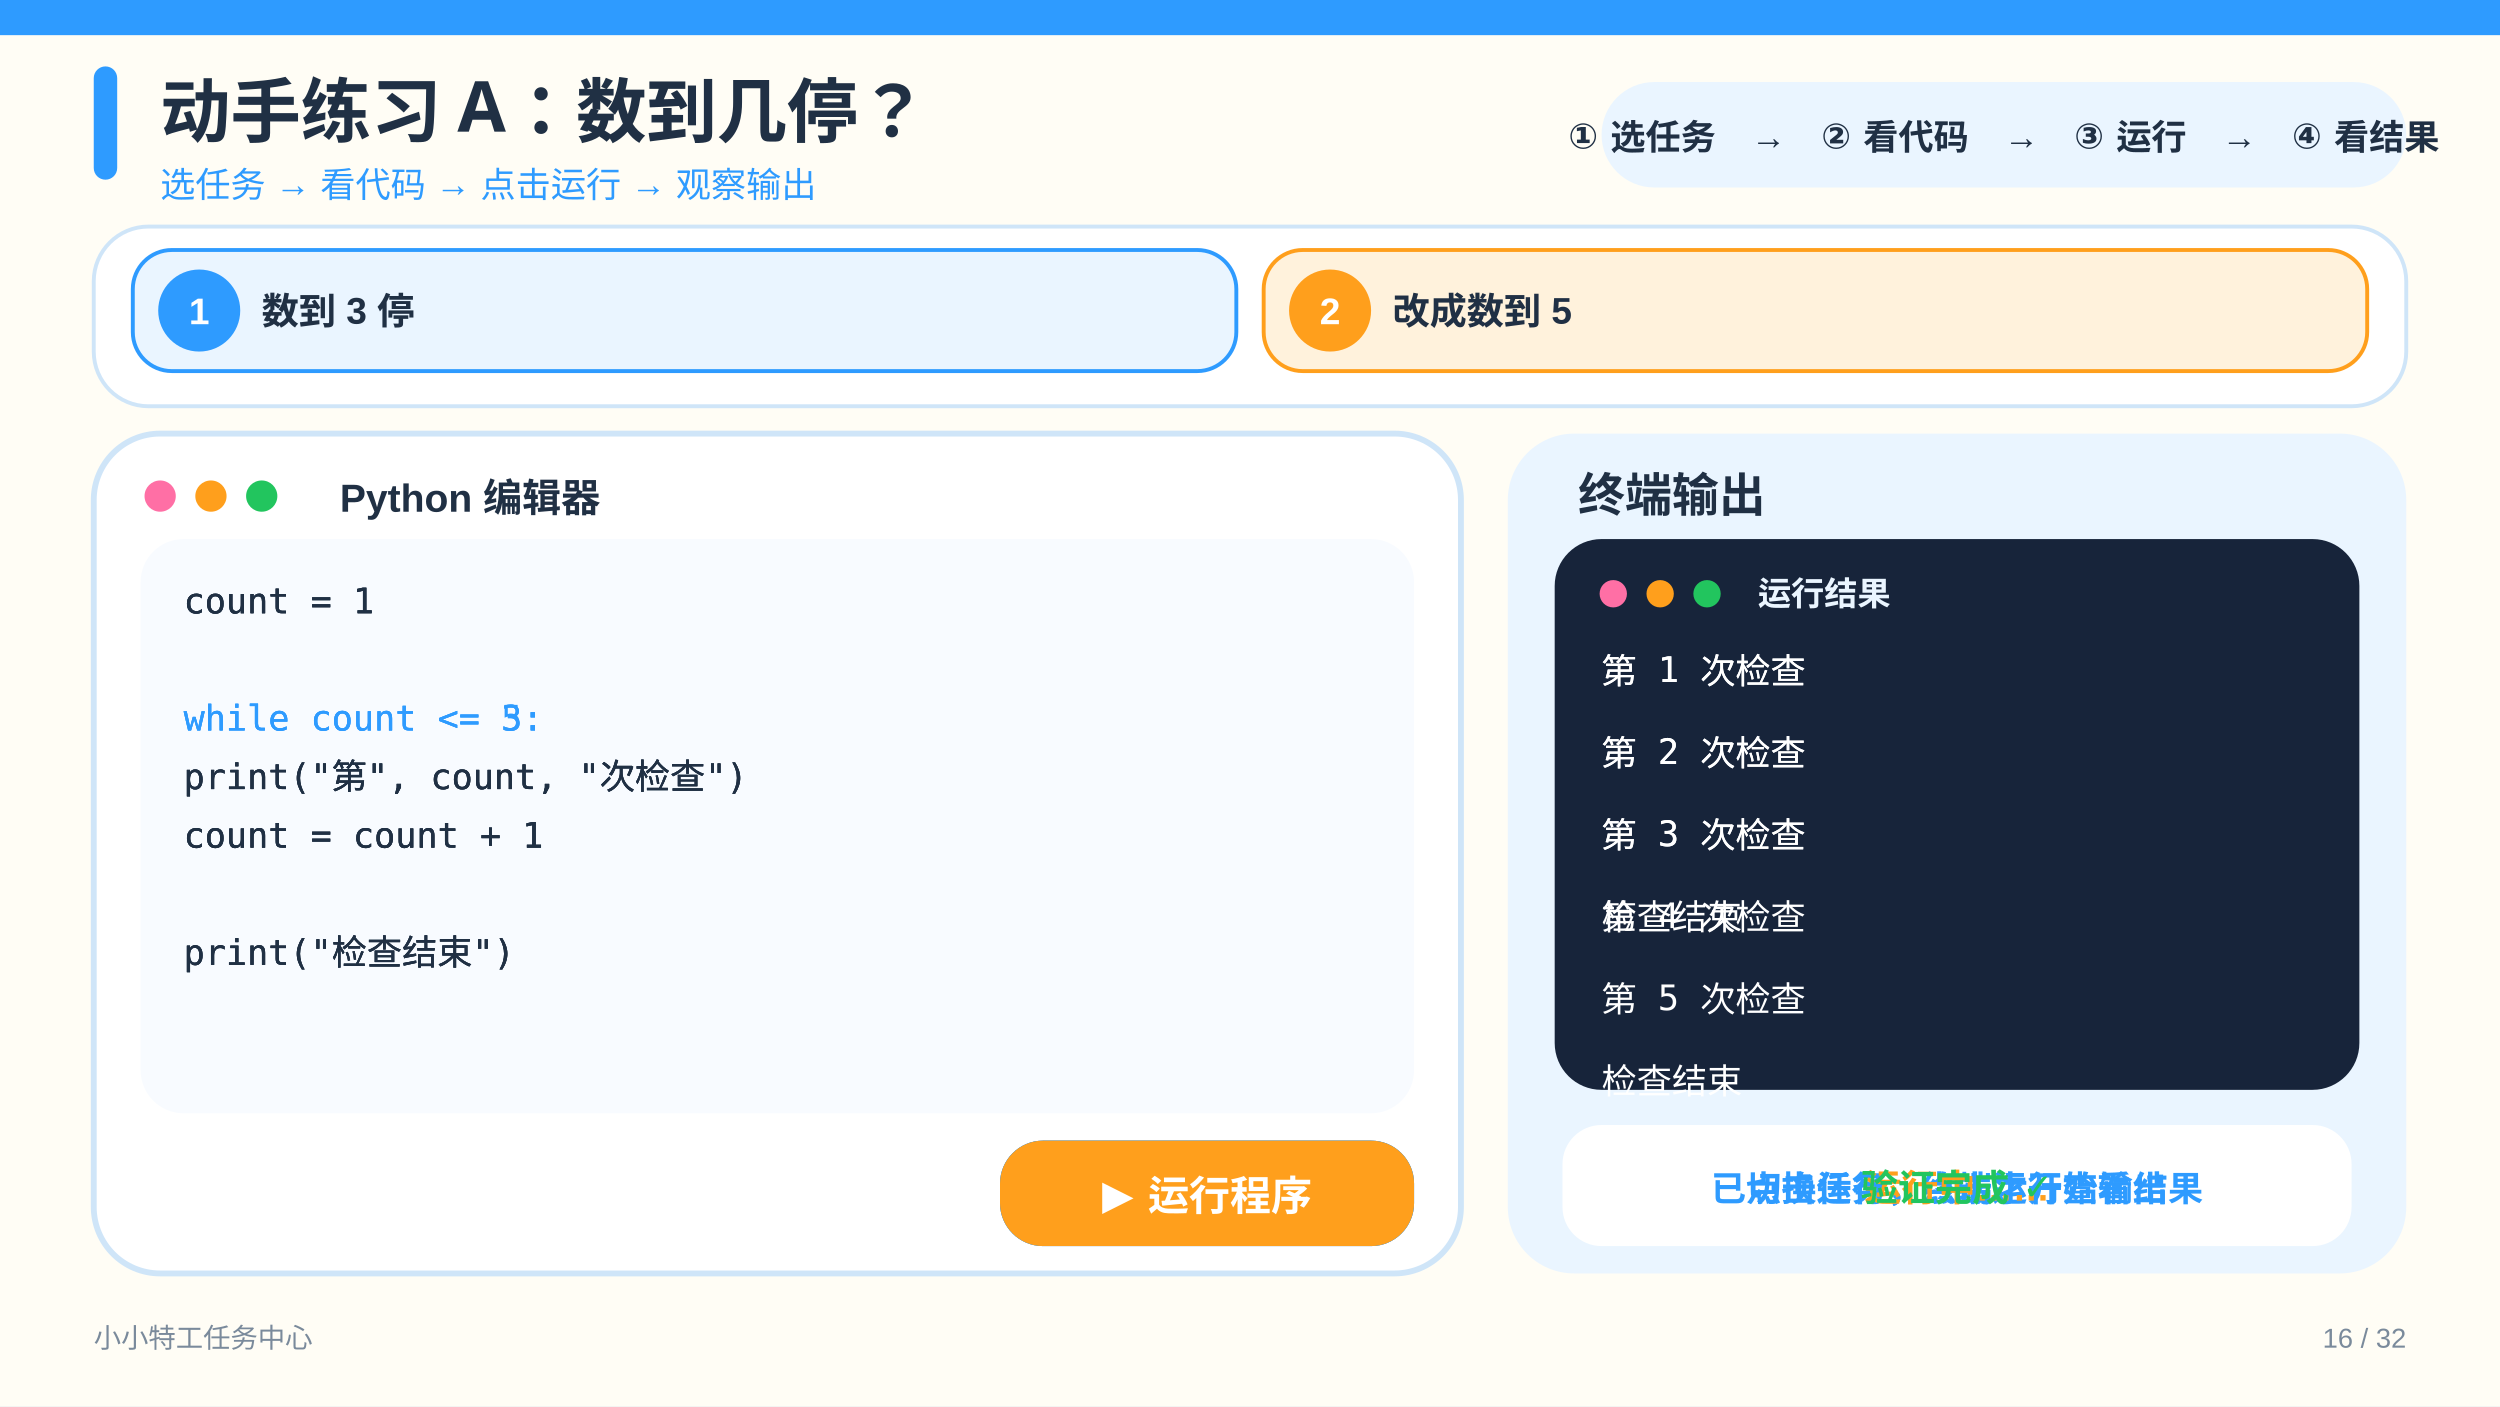
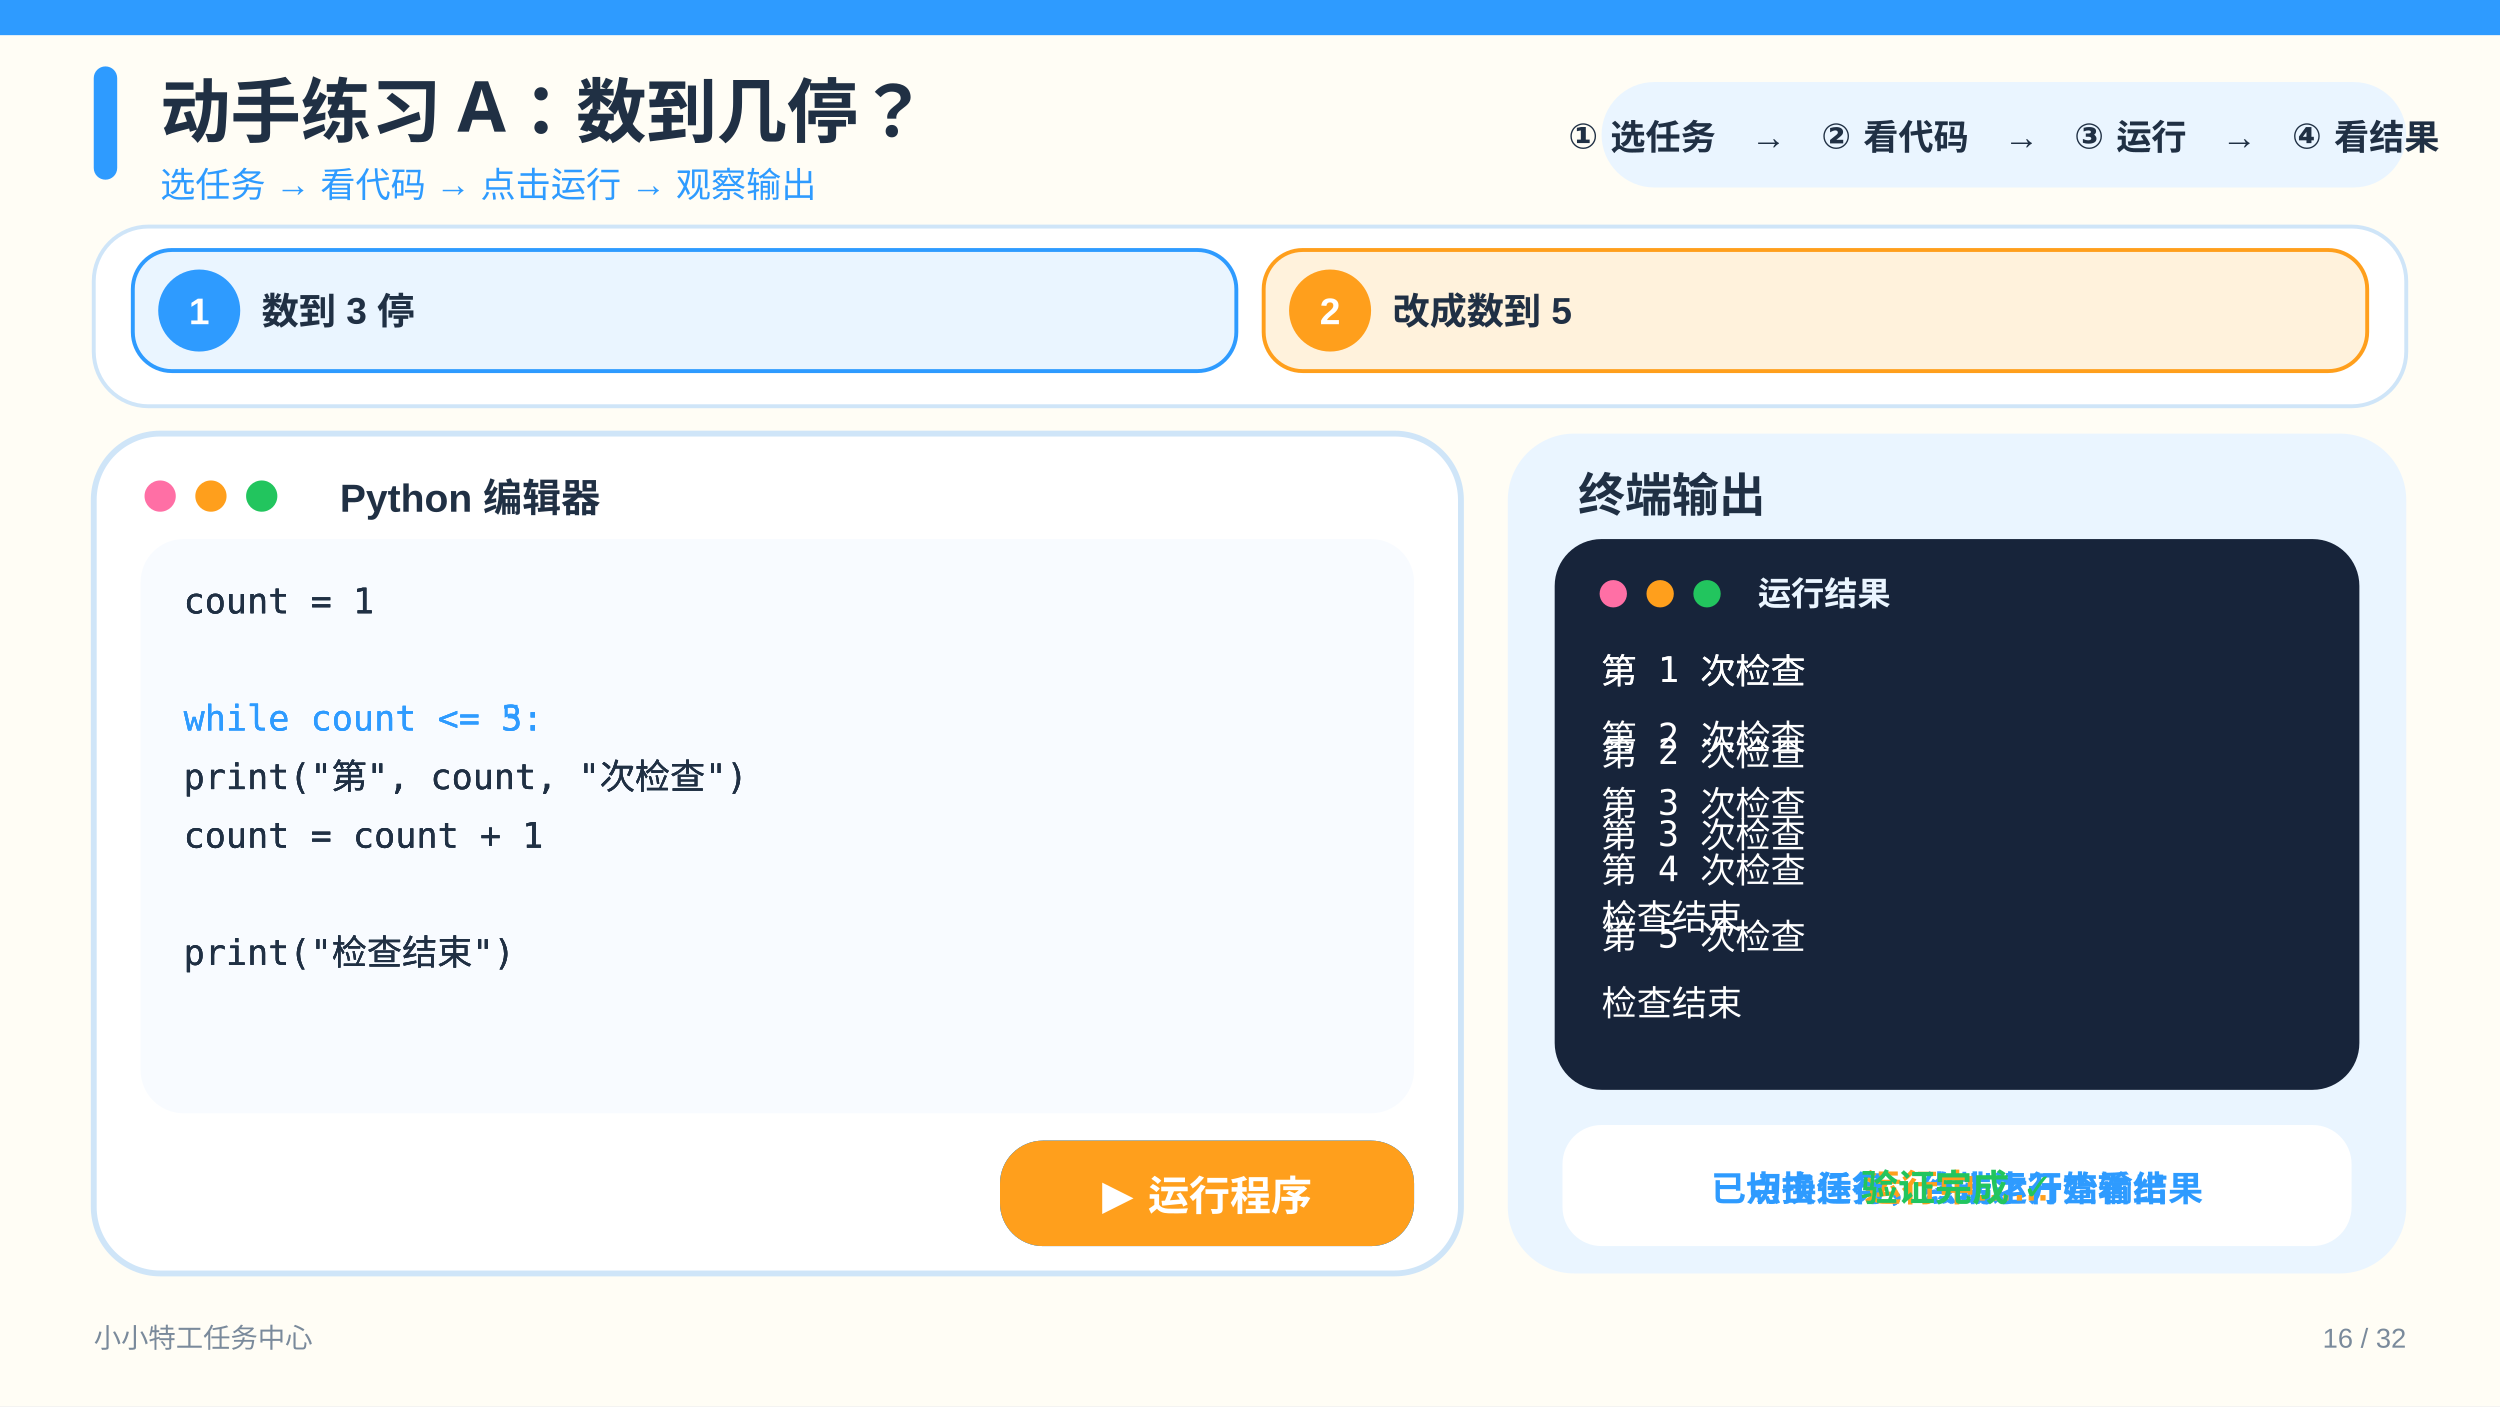
<svg xmlns="http://www.w3.org/2000/svg" viewBox="0 0 1280 720" data-pptx-page-role="content" font-family="Microsoft YaHei, Arial, sans-serif">
  <rect id="background" data-pptx-role="background" width="1280" height="720" fill="#FFFDF5" />
  <rect id="console-top-band" data-pptx-role="decoration" x="0" y="0" width="1280" height="18" fill="#2E9BFF" />
-   <g id="console-header" data-pptx-bounds="48 30 1184 82">
+   <g id="console-header" data-pptx-bounds="48 30 1192 82">
    <rect x="48" y="34" width="12" height="58" rx="6" fill="#2E9BFF" />
    <text x="82" y="70" font-family="YouYuan, Microsoft YaHei, sans-serif" font-size="36" font-weight="700" fill="#203044">动手练习 A：数到几停？</text>
    <text x="82" y="101" font-size="18" fill="#2E9BFF">选任务 → 看代码 → 点击运行 → 观察输出</text>
    <rect x="820" y="42" width="412" height="54" rx="27" fill="#EAF5FF" />
    <text x="1026" y="76" text-anchor="middle" font-size="18" font-weight="700" fill="#203044">① 选任务　→　② 看代码　→　③ 运行　→　④ 看结果</text>
  </g>
  <g id="task-panel" data-pptx-role="decoration" data-pptx-bounds="48 116 1184 92">
    <rect x="48" y="116" width="1184" height="92" rx="28" fill="#FFFFFF" stroke="#CFE5F8" stroke-width="2" />
  </g>
  <g id="task-1-button" data-pptx-bounds="68.0 128 565.0 62" data-pptx-role="decoration">
    <rect x="68.0" y="128" width="565.0" height="62" rx="20" fill="#EAF5FF" stroke="#2E9BFF" stroke-width="2" />
    <circle cx="102.0" cy="159" r="21" fill="#2E9BFF" />
    <text x="102.0" y="166" text-anchor="middle" font-size="19" font-weight="700" fill="#FFFFFF">1</text>
    <text x="134.0" y="166" font-size="19" font-weight="700" fill="#203044">数到 3 停</text>
  </g>
  <g id="task-2-button" data-pptx-bounds="647.0 128 565.0 62" data-pptx-role="decoration">
    <rect x="647.0" y="128" width="565.0" height="62" rx="20" fill="#FFF2DC" stroke="#FF9F1C" stroke-width="2" />
    <circle cx="681.0" cy="159" r="21" fill="#FF9F1C" />
    <text x="681.0" y="166" text-anchor="middle" font-size="19" font-weight="700" fill="#FFFFFF">2</text>
    <text x="713.0" y="166" font-size="19" font-weight="700" fill="#203044">改成数到 5</text>
  </g>
  <g id="task-1-hit" data-pptx-bounds="68 128 565 62" data-pptx-role="decoration">
    <rect x="68.0" y="128" width="565.0" height="62" rx="20" fill="#FFFFFF" fill-opacity="0.001" />
  </g>
  <g id="task-2-hit" data-pptx-bounds="647 128 565 62" data-pptx-role="decoration">
    <rect x="647.0" y="128" width="565.0" height="62" rx="20" fill="#FFFFFF" fill-opacity="0.001" />
  </g>
  <g id="editor-shell" data-pptx-bounds="48 222 700 430">
    <rect x="48" y="222" width="700" height="430" rx="34" fill="#FFFFFF" stroke="#CFE5F8" stroke-width="3" />
    <circle cx="82" cy="254" r="8" fill="#FF6FA5" />
    <circle cx="108" cy="254" r="8" fill="#FF9F1C" />
    <circle cx="134" cy="254" r="8" fill="#22C55E" />
    <text x="174" y="262" font-size="20" font-weight="700" fill="#203044">Python 编辑器</text>
    <rect x="72" y="276" width="652" height="294" rx="22" fill="#F8FBFF" />
  </g>
  <g id="terminal-shell" data-pptx-bounds="772 222 460 430">
    <rect x="772" y="222" width="460" height="430" rx="34" fill="#EAF5FF" />
    <text x="808" y="262" font-size="24" font-weight="700" fill="#203044">终端输出</text>
    <rect x="796" y="276" width="412" height="282" rx="24" fill="#17243A" />
    <circle cx="826" cy="304" r="7" fill="#FF6FA5" />
    <circle cx="850" cy="304" r="7" fill="#FF9F1C" />
    <circle cx="874" cy="304" r="7" fill="#22C55E" />
    <text x="900" y="310" font-size="17" font-weight="700" fill="#EAF5FF">运行结果</text>
    <rect x="800" y="576" width="404" height="62" rx="20" fill="#FFFFFF" />
  </g>
  <g id="code-initial" data-pptx-bounds="72 276 652 294" data-pptx-role="decoration">
    <text x="94" y="314.0" font-family="Consolas, Microsoft YaHei, monospace" font-size="18" fill="#203044">count = 1</text>
    <text x="94" y="344.0" font-family="Consolas, Microsoft YaHei, monospace" font-size="18" fill="#203044"> </text>
    <text x="94" y="374.0" font-family="Consolas, Microsoft YaHei, monospace" font-size="18" fill="#2E9BFF">while count &lt;= 3:</text>
    <text x="94" y="404.0" font-family="Consolas, Microsoft YaHei, monospace" font-size="18" fill="#203044">    print("第", count, "次检查")</text>
    <text x="94" y="434.0" font-family="Consolas, Microsoft YaHei, monospace" font-size="18" fill="#203044">    count = count + 1</text>
    <text x="94" y="464.0" font-family="Consolas, Microsoft YaHei, monospace" font-size="18" fill="#203044"> </text>
    <text x="94" y="494.0" font-family="Consolas, Microsoft YaHei, monospace" font-size="18" fill="#203044">print("检查结束")</text>
  </g>
  <g id="code-task-1" data-pptx-bounds="72 276 652 294" data-pptx-role="decoration">
    <text x="94" y="314.0" font-family="Consolas, Microsoft YaHei, monospace" font-size="18" fill="#203044">count = 1</text>
    <text x="94" y="344.0" font-family="Consolas, Microsoft YaHei, monospace" font-size="18" fill="#203044"> </text>
    <text x="94" y="374.0" font-family="Consolas, Microsoft YaHei, monospace" font-size="18" fill="#2E9BFF">while count &lt;= 3:</text>
    <text x="94" y="404.0" font-family="Consolas, Microsoft YaHei, monospace" font-size="18" fill="#203044">    print("第", count, "次检查")</text>
    <text x="94" y="434.0" font-family="Consolas, Microsoft YaHei, monospace" font-size="18" fill="#203044">    count = count + 1</text>
    <text x="94" y="464.0" font-family="Consolas, Microsoft YaHei, monospace" font-size="18" fill="#203044"> </text>
    <text x="94" y="494.0" font-family="Consolas, Microsoft YaHei, monospace" font-size="18" fill="#203044">print("检查结束")</text>
  </g>
  <g id="code-task-2" data-pptx-bounds="72 276 652 294" data-pptx-role="decoration">
    <text x="94" y="314.0" font-family="Consolas, Microsoft YaHei, monospace" font-size="18" fill="#203044">count = 1</text>
    <text x="94" y="344.0" font-family="Consolas, Microsoft YaHei, monospace" font-size="18" fill="#203044"> </text>
    <text x="94" y="374.0" font-family="Consolas, Microsoft YaHei, monospace" font-size="18" fill="#2E9BFF">while count &lt;= 5:</text>
    <text x="94" y="404.0" font-family="Consolas, Microsoft YaHei, monospace" font-size="18" fill="#203044">    print("第", count, "次检查")</text>
    <text x="94" y="434.0" font-family="Consolas, Microsoft YaHei, monospace" font-size="18" fill="#203044">    count = count + 1</text>
    <text x="94" y="464.0" font-family="Consolas, Microsoft YaHei, monospace" font-size="18" fill="#203044"> </text>
    <text x="94" y="494.0" font-family="Consolas, Microsoft YaHei, monospace" font-size="18" fill="#203044">print("检查结束")</text>
  </g>
  <g id="run-initial" data-pptx-bounds="512 584 212 54" data-pptx-role="decoration">
    <rect x="512" y="584" width="212" height="54" rx="22" fill="#2E9BFF" />
    <text x="618" y="619" text-anchor="middle" font-size="21" font-weight="700" fill="#FFFFFF">▶ 运行程序</text>
  </g>
  <g id="run-task-1" data-pptx-bounds="512 584 212 54" data-pptx-role="decoration">
    <rect x="512" y="584" width="212" height="54" rx="22" fill="#2E9BFF" />
    <text x="618" y="619" text-anchor="middle" font-size="21" font-weight="700" fill="#FFFFFF">▶ 运行程序</text>
  </g>
  <g id="run-task-2" data-pptx-bounds="512 584 212 54" data-pptx-role="decoration">
    <rect x="512" y="584" width="212" height="54" rx="22" fill="#FF9F1C" />
    <text x="618" y="619" text-anchor="middle" font-size="21" font-weight="700" fill="#FFFFFF">▶ 运行程序</text>
  </g>
  <g id="run-initial-hit" data-pptx-bounds="512 584 212 54" data-pptx-role="decoration">
    <rect x="512" y="584" width="212" height="54" rx="22" fill="#FFFFFF" fill-opacity="0.001" />
  </g>
  <g id="run-task-1-hit" data-pptx-bounds="512 584 212 54" data-pptx-role="decoration">
    <rect x="512" y="584" width="212" height="54" rx="22" fill="#FFFFFF" fill-opacity="0.001" />
  </g>
  <g id="run-task-2-hit" data-pptx-bounds="512 584 212 54" data-pptx-role="decoration">
    <rect x="512" y="584" width="212" height="54" rx="22" fill="#FFFFFF" fill-opacity="0.001" />
  </g>
  <g id="guide-initial" data-pptx-bounds="800 576 404 62" data-pptx-role="decoration">
    <text x="1002" y="615" text-anchor="middle" font-size="18" font-weight="700" fill="#2E9BFF">点击运行，终端才开始输出</text>
  </g>
  <g id="guide-active" data-pptx-bounds="800 576 404 62" data-pptx-role="decoration">
    <text x="1002" y="615" text-anchor="middle" font-size="18" font-weight="700" fill="#2E9BFF">已切换任务，点击运行查看结果</text>
  </g>
  <g id="status-running" data-pptx-bounds="800 576 404 62" data-pptx-role="decoration">
    <text x="1002" y="615" text-anchor="middle" font-size="19" font-weight="700" fill="#FF9F1C">运行中……</text>
  </g>
  <g id="status-done" data-pptx-bounds="800 576 404 62" data-pptx-role="decoration">
    <text x="1002" y="615" text-anchor="middle" font-size="19" font-weight="700" fill="#22C55E">验证完成 ✓</text>
  </g>
-   <g id="out-1-line-01" data-pptx-bounds="796 320 412 220" data-pptx-role="decoration">
+   <g id="out-1-line-01" data-pptx-bounds="796 320 412 238" data-pptx-role="decoration">
    <text x="820" y="350" font-family="Consolas, Microsoft YaHei, monospace" font-size="18" fill="#FFFFFF">第 1 次检查</text>
  </g>
-   <g id="out-1-line-02" data-pptx-bounds="796 320 412 220" data-pptx-role="decoration">
+   <g id="out-1-line-02" data-pptx-bounds="796 320 412 238" data-pptx-role="decoration">
    <text x="820" y="392" font-family="Consolas, Microsoft YaHei, monospace" font-size="18" fill="#FFFFFF">第 2 次检查</text>
  </g>
-   <g id="out-1-line-03" data-pptx-bounds="796 320 412 220" data-pptx-role="decoration">
+   <g id="out-1-line-03" data-pptx-bounds="796 320 412 238" data-pptx-role="decoration">
    <text x="820" y="434" font-family="Consolas, Microsoft YaHei, monospace" font-size="18" fill="#FFFFFF">第 3 次检查</text>
  </g>
-   <g id="out-1-line-04" data-pptx-bounds="796 320 412 220" data-pptx-role="decoration">
+   <g id="out-1-line-04" data-pptx-bounds="796 320 412 238" data-pptx-role="decoration">
    <text x="820" y="476" font-family="Consolas, Microsoft YaHei, monospace" font-size="18" fill="#FFFFFF">检查结束</text>
  </g>
-   <g id="out-2-line-01" data-pptx-bounds="796 320 412 220" data-pptx-role="decoration">
+   <g id="out-2-line-01" data-pptx-bounds="796 320 412 238" data-pptx-role="decoration">
    <text x="820" y="350" font-family="Consolas, Microsoft YaHei, monospace" font-size="18" fill="#FFFFFF">第 1 次检查</text>
  </g>
-   <g id="out-2-line-02" data-pptx-bounds="796 320 412 220" data-pptx-role="decoration">
-     <text x="820" y="392" font-family="Consolas, Microsoft YaHei, monospace" font-size="18" fill="#FFFFFF">第 2 次检查</text>
+   <g id="out-2-line-02" data-pptx-bounds="796 320 412 238" data-pptx-role="decoration">
+     <text x="820" y="384" font-family="Consolas, Microsoft YaHei, monospace" font-size="18" fill="#FFFFFF">第 2 次检查</text>
  </g>
-   <g id="out-2-line-03" data-pptx-bounds="796 320 412 220" data-pptx-role="decoration">
-     <text x="820" y="434" font-family="Consolas, Microsoft YaHei, monospace" font-size="18" fill="#FFFFFF">第 3 次检查</text>
+   <g id="out-2-line-03" data-pptx-bounds="796 320 412 238" data-pptx-role="decoration">
+     <text x="820" y="418" font-family="Consolas, Microsoft YaHei, monospace" font-size="18" fill="#FFFFFF">第 3 次检查</text>
  </g>
-   <g id="out-2-line-04" data-pptx-bounds="796 320 412 220" data-pptx-role="decoration">
-     <text x="820" y="476" font-family="Consolas, Microsoft YaHei, monospace" font-size="18" fill="#FFFFFF">第 4 次检查</text>
+   <g id="out-2-line-04" data-pptx-bounds="796 320 412 238" data-pptx-role="decoration">
+     <text x="820" y="452" font-family="Consolas, Microsoft YaHei, monospace" font-size="18" fill="#FFFFFF">第 4 次检查</text>
  </g>
-   <g id="out-2-line-05" data-pptx-bounds="796 320 412 220" data-pptx-role="decoration">
-     <text x="820" y="518" font-family="Consolas, Microsoft YaHei, monospace" font-size="18" fill="#FFFFFF">第 5 次检查</text>
+   <g id="out-2-line-05" data-pptx-bounds="796 320 412 238" data-pptx-role="decoration">
+     <text x="820" y="486" font-family="Consolas, Microsoft YaHei, monospace" font-size="18" fill="#FFFFFF">第 5 次检查</text>
  </g>
-   <g id="out-2-line-06" data-pptx-bounds="796 320 412 220" data-pptx-role="decoration">
-     <text x="820" y="560" font-family="Consolas, Microsoft YaHei, monospace" font-size="18" fill="#FFFFFF">检查结束</text>
+   <g id="out-2-line-06" data-pptx-bounds="796 320 412 238" data-pptx-role="decoration">
+     <text x="820" y="520" font-family="Consolas, Microsoft YaHei, monospace" font-size="18" fill="#FFFFFF">检查结束</text>
  </g>
  <g id="footer-16" data-pptx-role="footer" data-pptx-bounds="48 674 1184 30">
    <text x="48" y="690" font-size="14" fill="#7A8A9B">小小特工任务中心</text>
    <text x="1232" y="690" text-anchor="end" font-size="14" fill="#7A8A9B">16 / 32</text>
  </g>
</svg>
